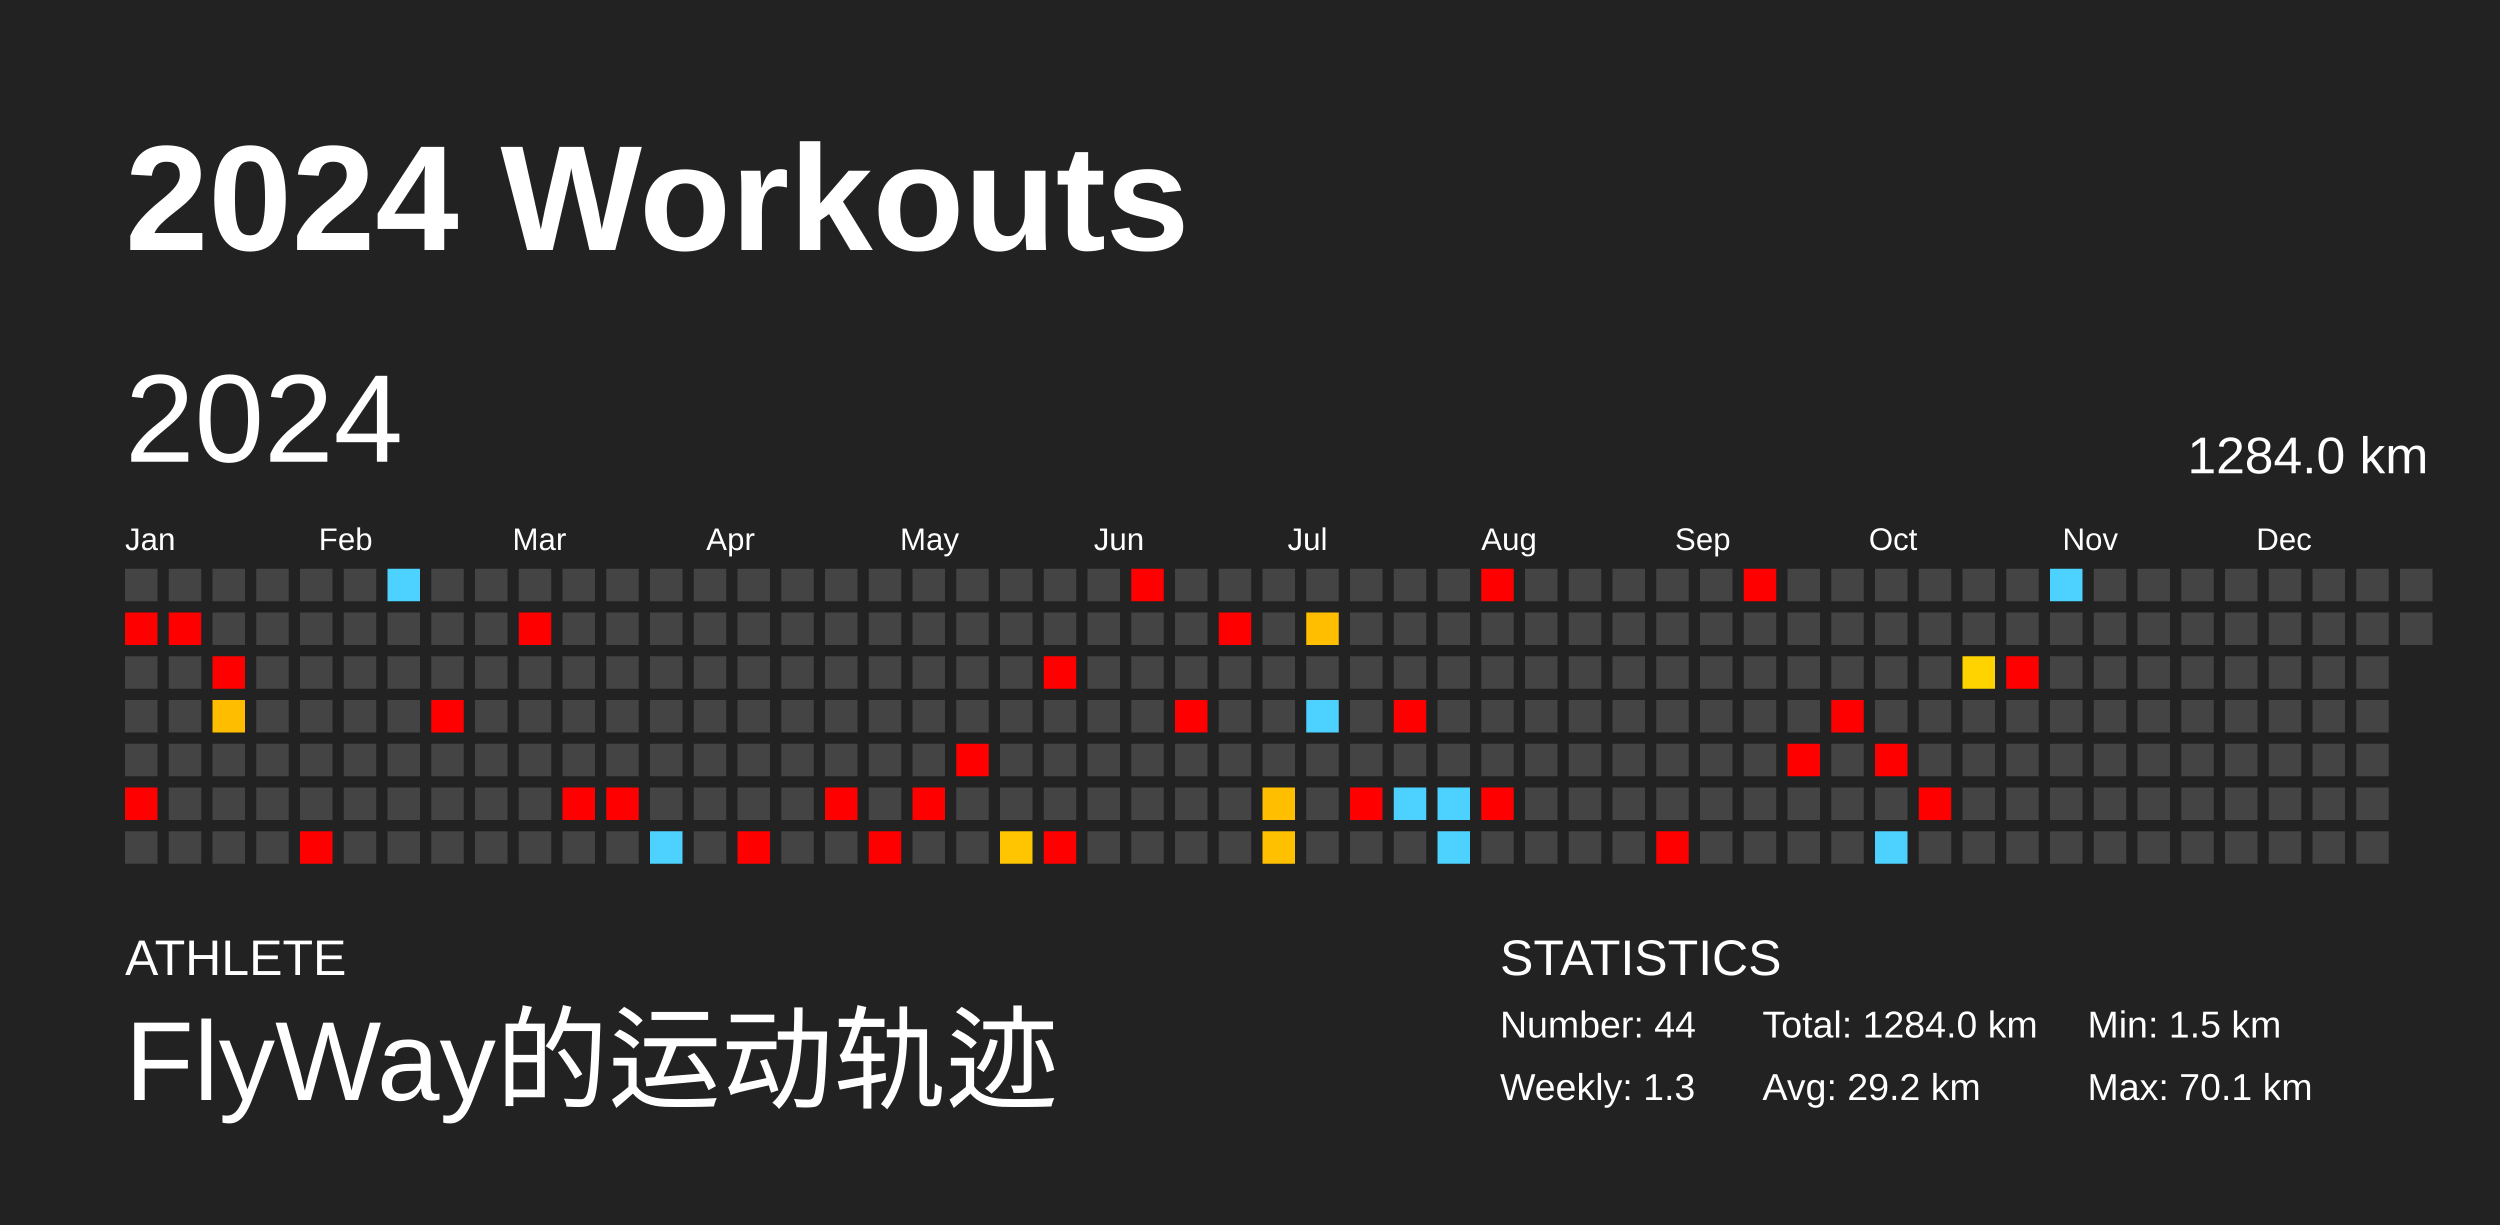
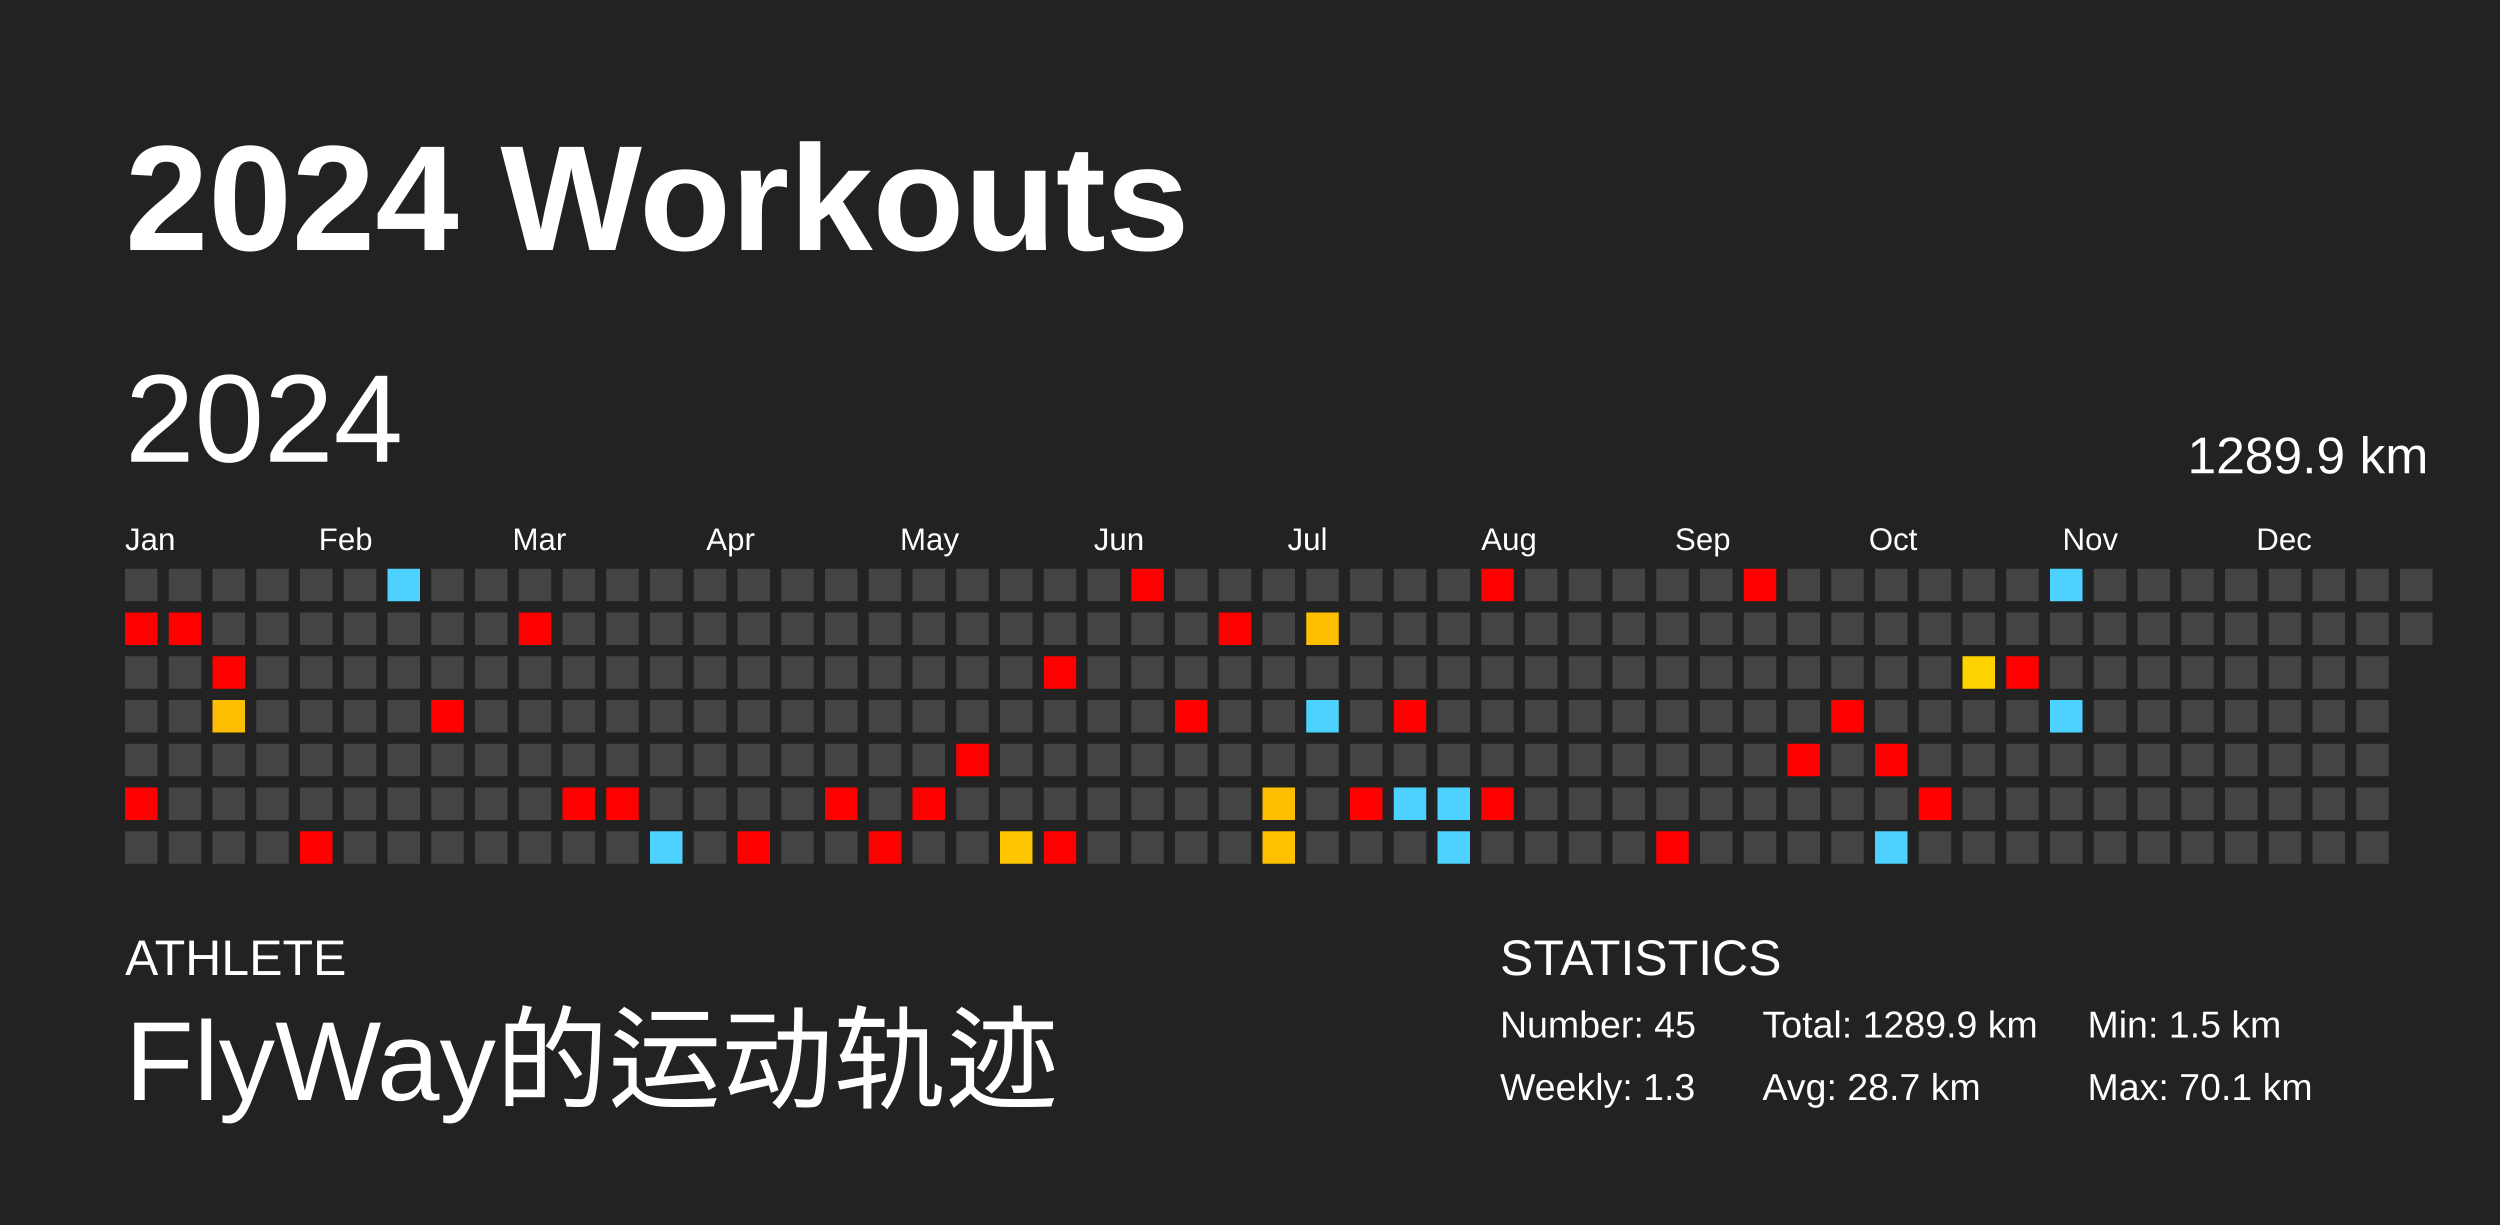
<svg xmlns="http://www.w3.org/2000/svg" baseProfile="full" height="98mm" version="1.1" viewBox="0,0,200,98" width="200mm">
  <defs />
  <rect fill="#222222" height="98" width="200" x="0" y="0" />
  <text fill="#FFFFFF" style="font-size:12px; font-family:Arial; font-weight:bold;" x="10" y="20">2024 Workouts</text>
  <text fill="#FFFFFF" style="font-size:4px; font-family:Arial" x="10" y="78">ATHLETE</text>
  <text fill="#FFFFFF" style="font-size:9px; font-family:Arial" x="10" y="88">FlyWay的运动轨迹</text>
  <text fill="#FFFFFF" style="font-size:4px; font-family:Arial" x="120" y="78">STATISTICS</text>
-   <text fill="#FFFFFF" style="font-size:3px; font-family:Arial" x="120" y="83">Number: 44</text>
+   <text fill="#FFFFFF" style="font-size:3px; font-family:Arial" x="120" y="83">Number: 45</text>
  <text fill="#FFFFFF" style="font-size:3px; font-family:Arial" x="120" y="88">Weekly: 1.3</text>
-   <text fill="#FFFFFF" style="font-size:3px; font-family:Arial" x="141" y="83">Total: 1284.0 km</text>
-   <text fill="#FFFFFF" style="font-size:3px; font-family:Arial" x="141" y="88">Avg: 29.2 km</text>
+   <text fill="#FFFFFF" style="font-size:3px; font-family:Arial" x="141" y="83">Total: 1289.9 km</text>
+   <text fill="#FFFFFF" style="font-size:3px; font-family:Arial" x="141" y="88">Avg: 28.7 km</text>
  <text fill="#FFFFFF" style="font-size:3px; font-family:Arial" x="167" y="83">Min: 1.5 km</text>
  <text fill="#FFFFFF" style="font-size:3px; font-family:Arial" x="167" y="88">Max: 70.1 km</text>
  <text dominant-baseline="hanging" fill="#FFFFFF" style="font-size:10.0px; font-family:Arial;" x="10" y="30">2024</text>
-   <text dominant-baseline="hanging" fill="#FFFFFF" style="font-size:4.125px; font-family:Arial;" x="175" y="35">1284.0 km</text>
+   <text dominant-baseline="hanging" fill="#FFFFFF" style="font-size:4.125px; font-family:Arial;" x="175" y="35">1289.9 km</text>
  <text fill="#FFFFFF" style="font-size:2.5px; font-family:Arial" x="10.0" y="44">Jan</text>
  <text fill="#FFFFFF" style="font-size:2.5px; font-family:Arial" x="25.5" y="44">Feb</text>
  <text fill="#FFFFFF" style="font-size:2.5px; font-family:Arial" x="41.0" y="44">Mar</text>
  <text fill="#FFFFFF" style="font-size:2.5px; font-family:Arial" x="56.5" y="44">Apr</text>
  <text fill="#FFFFFF" style="font-size:2.5px; font-family:Arial" x="72.0" y="44">May</text>
  <text fill="#FFFFFF" style="font-size:2.5px; font-family:Arial" x="87.5" y="44">Jun</text>
  <text fill="#FFFFFF" style="font-size:2.5px; font-family:Arial" x="103.0" y="44">Jul</text>
  <text fill="#FFFFFF" style="font-size:2.5px; font-family:Arial" x="118.5" y="44">Aug</text>
  <text fill="#FFFFFF" style="font-size:2.5px; font-family:Arial" x="134.0" y="44">Sep</text>
  <text fill="#FFFFFF" style="font-size:2.5px; font-family:Arial" x="149.5" y="44">Oct</text>
  <text fill="#FFFFFF" style="font-size:2.5px; font-family:Arial" x="165.0" y="44">Nov</text>
  <text fill="#FFFFFF" style="font-size:2.5px; font-family:Arial" x="180.5" y="44">Dec</text>
  <rect fill="#444444" height="2.6" width="2.6" x="10.0" y="45.5" />
  <rect fill="red" height="2.6" width="2.6" x="10.0" y="49.0" />
  <rect fill="#444444" height="2.6" width="2.6" x="10.0" y="52.5" />
  <rect fill="#444444" height="2.6" width="2.6" x="10.0" y="56.0" />
  <rect fill="#444444" height="2.6" width="2.6" x="10.0" y="59.5" />
  <rect fill="red" height="2.6" width="2.6" x="10.0" y="63.0" />
  <rect fill="#444444" height="2.6" width="2.6" x="10.0" y="66.5" />
  <rect fill="#444444" height="2.6" width="2.6" x="13.5" y="45.5" />
  <rect fill="red" height="2.6" width="2.6" x="13.5" y="49.0" />
  <rect fill="#444444" height="2.6" width="2.6" x="13.5" y="52.5" />
  <rect fill="#444444" height="2.6" width="2.6" x="13.5" y="56.0" />
  <rect fill="#444444" height="2.6" width="2.6" x="13.5" y="59.5" />
  <rect fill="#444444" height="2.6" width="2.6" x="13.5" y="63.0" />
  <rect fill="#444444" height="2.6" width="2.6" x="13.5" y="66.5" />
  <rect fill="#444444" height="2.6" width="2.6" x="17.0" y="45.5" />
  <rect fill="#444444" height="2.6" width="2.6" x="17.0" y="49.0" />
  <rect fill="red" height="2.6" width="2.6" x="17.0" y="52.5" />
  <rect fill="#ffbd00" height="2.6" width="2.6" x="17.0" y="56.0" />
  <rect fill="#444444" height="2.6" width="2.6" x="17.0" y="59.5" />
  <rect fill="#444444" height="2.6" width="2.6" x="17.0" y="63.0" />
  <rect fill="#444444" height="2.6" width="2.6" x="17.0" y="66.5" />
  <rect fill="#444444" height="2.6" width="2.6" x="20.5" y="45.5" />
  <rect fill="#444444" height="2.6" width="2.6" x="20.5" y="49.0" />
  <rect fill="#444444" height="2.6" width="2.6" x="20.5" y="52.5" />
  <rect fill="#444444" height="2.6" width="2.6" x="20.5" y="56.0" />
  <rect fill="#444444" height="2.6" width="2.6" x="20.5" y="59.5" />
  <rect fill="#444444" height="2.6" width="2.6" x="20.5" y="63.0" />
  <rect fill="#444444" height="2.6" width="2.6" x="20.5" y="66.5" />
  <rect fill="#444444" height="2.6" width="2.6" x="24.0" y="45.5" />
  <rect fill="#444444" height="2.6" width="2.6" x="24.0" y="49.0" />
  <rect fill="#444444" height="2.6" width="2.6" x="24.0" y="52.5" />
  <rect fill="#444444" height="2.6" width="2.6" x="24.0" y="56.0" />
  <rect fill="#444444" height="2.6" width="2.6" x="24.0" y="59.5" />
  <rect fill="#444444" height="2.6" width="2.6" x="24.0" y="63.0" />
  <rect fill="red" height="2.6" width="2.6" x="24.0" y="66.5" />
  <rect fill="#444444" height="2.6" width="2.6" x="27.5" y="45.5" />
  <rect fill="#444444" height="2.6" width="2.6" x="27.5" y="49.0" />
  <rect fill="#444444" height="2.6" width="2.6" x="27.5" y="52.5" />
  <rect fill="#444444" height="2.6" width="2.6" x="27.5" y="56.0" />
  <rect fill="#444444" height="2.6" width="2.6" x="27.5" y="59.5" />
  <rect fill="#444444" height="2.6" width="2.6" x="27.5" y="63.0" />
  <rect fill="#444444" height="2.6" width="2.6" x="27.5" y="66.5" />
  <rect fill="#4dd2ff" height="2.6" width="2.6" x="31.0" y="45.5" />
  <rect fill="#444444" height="2.6" width="2.6" x="31.0" y="49.0" />
  <rect fill="#444444" height="2.6" width="2.6" x="31.0" y="52.5" />
  <rect fill="#444444" height="2.6" width="2.6" x="31.0" y="56.0" />
  <rect fill="#444444" height="2.6" width="2.6" x="31.0" y="59.5" />
  <rect fill="#444444" height="2.6" width="2.6" x="31.0" y="63.0" />
  <rect fill="#444444" height="2.6" width="2.6" x="31.0" y="66.5" />
  <rect fill="#444444" height="2.6" width="2.6" x="34.5" y="45.5" />
  <rect fill="#444444" height="2.6" width="2.6" x="34.5" y="49.0" />
  <rect fill="#444444" height="2.6" width="2.6" x="34.5" y="52.5" />
  <rect fill="red" height="2.6" width="2.6" x="34.5" y="56.0" />
  <rect fill="#444444" height="2.6" width="2.6" x="34.5" y="59.5" />
  <rect fill="#444444" height="2.6" width="2.6" x="34.5" y="63.0" />
  <rect fill="#444444" height="2.6" width="2.6" x="34.5" y="66.5" />
  <rect fill="#444444" height="2.6" width="2.6" x="38.0" y="45.5" />
  <rect fill="#444444" height="2.6" width="2.6" x="38.0" y="49.0" />
  <rect fill="#444444" height="2.6" width="2.6" x="38.0" y="52.5" />
  <rect fill="#444444" height="2.6" width="2.6" x="38.0" y="56.0" />
  <rect fill="#444444" height="2.6" width="2.6" x="38.0" y="59.5" />
  <rect fill="#444444" height="2.6" width="2.6" x="38.0" y="63.0" />
  <rect fill="#444444" height="2.6" width="2.6" x="38.0" y="66.5" />
  <rect fill="#444444" height="2.6" width="2.6" x="41.5" y="45.5" />
  <rect fill="red" height="2.6" width="2.6" x="41.5" y="49.0" />
  <rect fill="#444444" height="2.6" width="2.6" x="41.5" y="52.5" />
  <rect fill="#444444" height="2.6" width="2.6" x="41.5" y="56.0" />
  <rect fill="#444444" height="2.6" width="2.6" x="41.5" y="59.5" />
  <rect fill="#444444" height="2.6" width="2.6" x="41.5" y="63.0" />
  <rect fill="#444444" height="2.6" width="2.6" x="41.5" y="66.5" />
  <rect fill="#444444" height="2.6" width="2.6" x="45.0" y="45.5" />
  <rect fill="#444444" height="2.6" width="2.6" x="45.0" y="49.0" />
  <rect fill="#444444" height="2.6" width="2.6" x="45.0" y="52.5" />
  <rect fill="#444444" height="2.6" width="2.6" x="45.0" y="56.0" />
  <rect fill="#444444" height="2.6" width="2.6" x="45.0" y="59.5" />
  <rect fill="red" height="2.6" width="2.6" x="45.0" y="63.0" />
  <rect fill="#444444" height="2.6" width="2.6" x="45.0" y="66.5" />
  <rect fill="#444444" height="2.6" width="2.6" x="48.5" y="45.5" />
  <rect fill="#444444" height="2.6" width="2.6" x="48.5" y="49.0" />
  <rect fill="#444444" height="2.6" width="2.6" x="48.5" y="52.5" />
  <rect fill="#444444" height="2.6" width="2.6" x="48.5" y="56.0" />
  <rect fill="#444444" height="2.6" width="2.6" x="48.5" y="59.5" />
  <rect fill="red" height="2.6" width="2.6" x="48.5" y="63.0" />
  <rect fill="#444444" height="2.6" width="2.6" x="48.5" y="66.5" />
  <rect fill="#444444" height="2.6" width="2.6" x="52.0" y="45.5" />
  <rect fill="#444444" height="2.6" width="2.6" x="52.0" y="49.0" />
  <rect fill="#444444" height="2.6" width="2.6" x="52.0" y="52.5" />
  <rect fill="#444444" height="2.6" width="2.6" x="52.0" y="56.0" />
  <rect fill="#444444" height="2.6" width="2.6" x="52.0" y="59.5" />
  <rect fill="#444444" height="2.6" width="2.6" x="52.0" y="63.0" />
  <rect fill="#4dd2ff" height="2.6" width="2.6" x="52.0" y="66.5" />
  <rect fill="#444444" height="2.6" width="2.6" x="55.5" y="45.5" />
  <rect fill="#444444" height="2.6" width="2.6" x="55.5" y="49.0" />
  <rect fill="#444444" height="2.6" width="2.6" x="55.5" y="52.5" />
  <rect fill="#444444" height="2.6" width="2.6" x="55.5" y="56.0" />
  <rect fill="#444444" height="2.6" width="2.6" x="55.5" y="59.5" />
  <rect fill="#444444" height="2.6" width="2.6" x="55.5" y="63.0" />
  <rect fill="#444444" height="2.6" width="2.6" x="55.5" y="66.5" />
  <rect fill="#444444" height="2.6" width="2.6" x="59.0" y="45.5" />
  <rect fill="#444444" height="2.6" width="2.6" x="59.0" y="49.0" />
  <rect fill="#444444" height="2.6" width="2.6" x="59.0" y="52.5" />
  <rect fill="#444444" height="2.6" width="2.6" x="59.0" y="56.0" />
  <rect fill="#444444" height="2.6" width="2.6" x="59.0" y="59.5" />
  <rect fill="#444444" height="2.6" width="2.6" x="59.0" y="63.0" />
  <rect fill="red" height="2.6" width="2.6" x="59.0" y="66.5" />
  <rect fill="#444444" height="2.6" width="2.6" x="62.5" y="45.5" />
  <rect fill="#444444" height="2.6" width="2.6" x="62.5" y="49.0" />
  <rect fill="#444444" height="2.6" width="2.6" x="62.5" y="52.5" />
  <rect fill="#444444" height="2.6" width="2.6" x="62.5" y="56.0" />
  <rect fill="#444444" height="2.6" width="2.6" x="62.5" y="59.5" />
  <rect fill="#444444" height="2.6" width="2.6" x="62.5" y="63.0" />
  <rect fill="#444444" height="2.6" width="2.6" x="62.5" y="66.5" />
  <rect fill="#444444" height="2.6" width="2.6" x="66.0" y="45.5" />
  <rect fill="#444444" height="2.6" width="2.6" x="66.0" y="49.0" />
  <rect fill="#444444" height="2.6" width="2.6" x="66.0" y="52.5" />
  <rect fill="#444444" height="2.6" width="2.6" x="66.0" y="56.0" />
  <rect fill="#444444" height="2.6" width="2.6" x="66.0" y="59.5" />
  <rect fill="red" height="2.6" width="2.6" x="66.0" y="63.0" />
  <rect fill="#444444" height="2.6" width="2.6" x="66.0" y="66.5" />
  <rect fill="#444444" height="2.6" width="2.6" x="69.5" y="45.5" />
  <rect fill="#444444" height="2.6" width="2.6" x="69.5" y="49.0" />
  <rect fill="#444444" height="2.6" width="2.6" x="69.5" y="52.5" />
  <rect fill="#444444" height="2.6" width="2.6" x="69.5" y="56.0" />
  <rect fill="#444444" height="2.6" width="2.6" x="69.5" y="59.5" />
  <rect fill="#444444" height="2.6" width="2.6" x="69.5" y="63.0" />
  <rect fill="red" height="2.6" width="2.6" x="69.5" y="66.5" />
  <rect fill="#444444" height="2.6" width="2.6" x="73.0" y="45.5" />
  <rect fill="#444444" height="2.6" width="2.6" x="73.0" y="49.0" />
  <rect fill="#444444" height="2.6" width="2.6" x="73.0" y="52.5" />
  <rect fill="#444444" height="2.6" width="2.6" x="73.0" y="56.0" />
  <rect fill="#444444" height="2.6" width="2.6" x="73.0" y="59.5" />
  <rect fill="red" height="2.6" width="2.6" x="73.0" y="63.0" />
  <rect fill="#444444" height="2.6" width="2.6" x="73.0" y="66.5" />
  <rect fill="#444444" height="2.6" width="2.6" x="76.5" y="45.5" />
  <rect fill="#444444" height="2.6" width="2.6" x="76.5" y="49.0" />
  <rect fill="#444444" height="2.6" width="2.6" x="76.5" y="52.5" />
  <rect fill="#444444" height="2.6" width="2.6" x="76.5" y="56.0" />
  <rect fill="red" height="2.6" width="2.6" x="76.5" y="59.5" />
  <rect fill="#444444" height="2.6" width="2.6" x="76.5" y="63.0" />
  <rect fill="#444444" height="2.6" width="2.6" x="76.5" y="66.5" />
  <rect fill="#444444" height="2.6" width="2.6" x="80.0" y="45.5" />
  <rect fill="#444444" height="2.6" width="2.6" x="80.0" y="49.0" />
  <rect fill="#444444" height="2.6" width="2.6" x="80.0" y="52.5" />
  <rect fill="#444444" height="2.6" width="2.6" x="80.0" y="56.0" />
  <rect fill="#444444" height="2.6" width="2.6" x="80.0" y="59.5" />
  <rect fill="#444444" height="2.6" width="2.6" x="80.0" y="63.0" />
  <rect fill="#ffc500" height="2.6" width="2.6" x="80.0" y="66.5" />
  <rect fill="#444444" height="2.6" width="2.6" x="83.5" y="45.5" />
  <rect fill="#444444" height="2.6" width="2.6" x="83.5" y="49.0" />
  <rect fill="red" height="2.6" width="2.6" x="83.5" y="52.5" />
  <rect fill="#444444" height="2.6" width="2.6" x="83.5" y="56.0" />
  <rect fill="#444444" height="2.6" width="2.6" x="83.5" y="59.5" />
  <rect fill="#444444" height="2.6" width="2.6" x="83.5" y="63.0" />
  <rect fill="red" height="2.6" width="2.6" x="83.5" y="66.5" />
  <rect fill="#444444" height="2.6" width="2.6" x="87.0" y="45.5" />
  <rect fill="#444444" height="2.6" width="2.6" x="87.0" y="49.0" />
  <rect fill="#444444" height="2.6" width="2.6" x="87.0" y="52.5" />
  <rect fill="#444444" height="2.6" width="2.6" x="87.0" y="56.0" />
  <rect fill="#444444" height="2.6" width="2.6" x="87.0" y="59.5" />
  <rect fill="#444444" height="2.6" width="2.6" x="87.0" y="63.0" />
  <rect fill="#444444" height="2.6" width="2.6" x="87.0" y="66.5" />
  <rect fill="red" height="2.6" width="2.6" x="90.5" y="45.5" />
  <rect fill="#444444" height="2.6" width="2.6" x="90.5" y="49.0" />
  <rect fill="#444444" height="2.6" width="2.6" x="90.5" y="52.5" />
  <rect fill="#444444" height="2.6" width="2.6" x="90.5" y="56.0" />
  <rect fill="#444444" height="2.6" width="2.6" x="90.5" y="59.5" />
  <rect fill="#444444" height="2.6" width="2.6" x="90.5" y="63.0" />
  <rect fill="#444444" height="2.6" width="2.6" x="90.5" y="66.5" />
  <rect fill="#444444" height="2.6" width="2.6" x="94.0" y="45.5" />
  <rect fill="#444444" height="2.6" width="2.6" x="94.0" y="49.0" />
  <rect fill="#444444" height="2.6" width="2.6" x="94.0" y="52.5" />
  <rect fill="red" height="2.6" width="2.6" x="94.0" y="56.0" />
  <rect fill="#444444" height="2.6" width="2.6" x="94.0" y="59.5" />
  <rect fill="#444444" height="2.6" width="2.6" x="94.0" y="63.0" />
  <rect fill="#444444" height="2.6" width="2.6" x="94.0" y="66.5" />
  <rect fill="#444444" height="2.6" width="2.6" x="97.5" y="45.5" />
  <rect fill="red" height="2.6" width="2.6" x="97.5" y="49.0" />
  <rect fill="#444444" height="2.6" width="2.6" x="97.5" y="52.5" />
  <rect fill="#444444" height="2.6" width="2.6" x="97.5" y="56.0" />
  <rect fill="#444444" height="2.6" width="2.6" x="97.5" y="59.5" />
  <rect fill="#444444" height="2.6" width="2.6" x="97.5" y="63.0" />
  <rect fill="#444444" height="2.6" width="2.6" x="97.5" y="66.5" />
  <rect fill="#444444" height="2.6" width="2.6" x="101.0" y="45.5" />
  <rect fill="#444444" height="2.6" width="2.6" x="101.0" y="49.0" />
  <rect fill="#444444" height="2.6" width="2.6" x="101.0" y="52.5" />
  <rect fill="#444444" height="2.6" width="2.6" x="101.0" y="56.0" />
  <rect fill="#444444" height="2.6" width="2.6" x="101.0" y="59.5" />
  <rect fill="#ffbe00" height="2.6" width="2.6" x="101.0" y="63.0" />
  <rect fill="#ffc000" height="2.6" width="2.6" x="101.0" y="66.5" />
  <rect fill="#444444" height="2.6" width="2.6" x="104.5" y="45.5" />
  <rect fill="#ffbe00" height="2.6" width="2.6" x="104.5" y="49.0" />
  <rect fill="#444444" height="2.6" width="2.6" x="104.5" y="52.5" />
  <rect fill="#4dd2ff" height="2.6" width="2.6" x="104.5" y="56.0" />
  <rect fill="#444444" height="2.6" width="2.6" x="104.5" y="59.5" />
  <rect fill="#444444" height="2.6" width="2.6" x="104.5" y="63.0" />
  <rect fill="#444444" height="2.6" width="2.6" x="104.5" y="66.5" />
  <rect fill="#444444" height="2.6" width="2.6" x="108.0" y="45.5" />
  <rect fill="#444444" height="2.6" width="2.6" x="108.0" y="49.0" />
  <rect fill="#444444" height="2.6" width="2.6" x="108.0" y="52.5" />
  <rect fill="#444444" height="2.6" width="2.6" x="108.0" y="56.0" />
  <rect fill="#444444" height="2.6" width="2.6" x="108.0" y="59.5" />
  <rect fill="red" height="2.6" width="2.6" x="108.0" y="63.0" />
  <rect fill="#444444" height="2.6" width="2.6" x="108.0" y="66.5" />
  <rect fill="#444444" height="2.6" width="2.6" x="111.5" y="45.5" />
  <rect fill="#444444" height="2.6" width="2.6" x="111.5" y="49.0" />
  <rect fill="#444444" height="2.6" width="2.6" x="111.5" y="52.5" />
  <rect fill="red" height="2.6" width="2.6" x="111.5" y="56.0" />
  <rect fill="#444444" height="2.6" width="2.6" x="111.5" y="59.5" />
  <rect fill="#4dd2ff" height="2.6" width="2.6" x="111.5" y="63.0" />
  <rect fill="#444444" height="2.6" width="2.6" x="111.5" y="66.5" />
  <rect fill="#444444" height="2.6" width="2.6" x="115.0" y="45.5" />
  <rect fill="#444444" height="2.6" width="2.6" x="115.0" y="49.0" />
  <rect fill="#444444" height="2.6" width="2.6" x="115.0" y="52.5" />
  <rect fill="#444444" height="2.6" width="2.6" x="115.0" y="56.0" />
  <rect fill="#444444" height="2.6" width="2.6" x="115.0" y="59.5" />
  <rect fill="#4dd2ff" height="2.6" width="2.6" x="115.0" y="63.0" />
  <rect fill="#4dd2ff" height="2.6" width="2.6" x="115.0" y="66.5" />
  <rect fill="red" height="2.6" width="2.6" x="118.5" y="45.5" />
  <rect fill="#444444" height="2.6" width="2.6" x="118.5" y="49.0" />
  <rect fill="#444444" height="2.6" width="2.6" x="118.5" y="52.5" />
  <rect fill="#444444" height="2.6" width="2.6" x="118.5" y="56.0" />
  <rect fill="#444444" height="2.6" width="2.6" x="118.5" y="59.5" />
  <rect fill="red" height="2.6" width="2.6" x="118.5" y="63.0" />
  <rect fill="#444444" height="2.6" width="2.6" x="118.5" y="66.5" />
  <rect fill="#444444" height="2.6" width="2.6" x="122.0" y="45.5" />
  <rect fill="#444444" height="2.6" width="2.6" x="122.0" y="49.0" />
  <rect fill="#444444" height="2.6" width="2.6" x="122.0" y="52.5" />
  <rect fill="#444444" height="2.6" width="2.6" x="122.0" y="56.0" />
  <rect fill="#444444" height="2.6" width="2.6" x="122.0" y="59.5" />
  <rect fill="#444444" height="2.6" width="2.6" x="122.0" y="63.0" />
  <rect fill="#444444" height="2.6" width="2.6" x="122.0" y="66.5" />
  <rect fill="#444444" height="2.6" width="2.6" x="125.5" y="45.5" />
  <rect fill="#444444" height="2.6" width="2.6" x="125.5" y="49.0" />
  <rect fill="#444444" height="2.6" width="2.6" x="125.5" y="52.5" />
  <rect fill="#444444" height="2.6" width="2.6" x="125.5" y="56.0" />
  <rect fill="#444444" height="2.6" width="2.6" x="125.5" y="59.5" />
  <rect fill="#444444" height="2.6" width="2.6" x="125.5" y="63.0" />
  <rect fill="#444444" height="2.6" width="2.6" x="125.5" y="66.5" />
  <rect fill="#444444" height="2.6" width="2.6" x="129.0" y="45.5" />
  <rect fill="#444444" height="2.6" width="2.6" x="129.0" y="49.0" />
  <rect fill="#444444" height="2.6" width="2.6" x="129.0" y="52.5" />
  <rect fill="#444444" height="2.6" width="2.6" x="129.0" y="56.0" />
  <rect fill="#444444" height="2.6" width="2.6" x="129.0" y="59.5" />
  <rect fill="#444444" height="2.6" width="2.6" x="129.0" y="63.0" />
  <rect fill="#444444" height="2.6" width="2.6" x="129.0" y="66.5" />
  <rect fill="#444444" height="2.6" width="2.6" x="132.5" y="45.5" />
  <rect fill="#444444" height="2.6" width="2.6" x="132.5" y="49.0" />
  <rect fill="#444444" height="2.6" width="2.6" x="132.5" y="52.5" />
  <rect fill="#444444" height="2.6" width="2.6" x="132.5" y="56.0" />
  <rect fill="#444444" height="2.6" width="2.6" x="132.5" y="59.5" />
  <rect fill="#444444" height="2.6" width="2.6" x="132.5" y="63.0" />
  <rect fill="red" height="2.6" width="2.6" x="132.5" y="66.5" />
  <rect fill="#444444" height="2.6" width="2.6" x="136.0" y="45.5" />
  <rect fill="#444444" height="2.6" width="2.6" x="136.0" y="49.0" />
  <rect fill="#444444" height="2.6" width="2.6" x="136.0" y="52.5" />
  <rect fill="#444444" height="2.6" width="2.6" x="136.0" y="56.0" />
  <rect fill="#444444" height="2.6" width="2.6" x="136.0" y="59.5" />
  <rect fill="#444444" height="2.6" width="2.6" x="136.0" y="63.0" />
  <rect fill="#444444" height="2.6" width="2.6" x="136.0" y="66.5" />
  <rect fill="red" height="2.6" width="2.6" x="139.5" y="45.5" />
  <rect fill="#444444" height="2.6" width="2.6" x="139.5" y="49.0" />
  <rect fill="#444444" height="2.6" width="2.6" x="139.5" y="52.5" />
  <rect fill="#444444" height="2.6" width="2.6" x="139.5" y="56.0" />
  <rect fill="#444444" height="2.6" width="2.6" x="139.5" y="59.5" />
  <rect fill="#444444" height="2.6" width="2.6" x="139.5" y="63.0" />
  <rect fill="#444444" height="2.6" width="2.6" x="139.5" y="66.5" />
  <rect fill="#444444" height="2.6" width="2.6" x="143.0" y="45.5" />
  <rect fill="#444444" height="2.6" width="2.6" x="143.0" y="49.0" />
  <rect fill="#444444" height="2.6" width="2.6" x="143.0" y="52.5" />
  <rect fill="#444444" height="2.6" width="2.6" x="143.0" y="56.0" />
  <rect fill="red" height="2.6" width="2.6" x="143.0" y="59.5" />
  <rect fill="#444444" height="2.6" width="2.6" x="143.0" y="63.0" />
  <rect fill="#444444" height="2.6" width="2.6" x="143.0" y="66.5" />
  <rect fill="#444444" height="2.6" width="2.6" x="146.5" y="45.5" />
  <rect fill="#444444" height="2.6" width="2.6" x="146.5" y="49.0" />
  <rect fill="#444444" height="2.6" width="2.6" x="146.5" y="52.5" />
  <rect fill="red" height="2.6" width="2.6" x="146.5" y="56.0" />
  <rect fill="#444444" height="2.6" width="2.6" x="146.5" y="59.5" />
  <rect fill="#444444" height="2.6" width="2.6" x="146.5" y="63.0" />
  <rect fill="#444444" height="2.6" width="2.6" x="146.5" y="66.5" />
  <rect fill="#444444" height="2.6" width="2.6" x="150.0" y="45.5" />
  <rect fill="#444444" height="2.6" width="2.6" x="150.0" y="49.0" />
  <rect fill="#444444" height="2.6" width="2.6" x="150.0" y="52.5" />
  <rect fill="#444444" height="2.6" width="2.6" x="150.0" y="56.0" />
  <rect fill="red" height="2.6" width="2.6" x="150.0" y="59.5" />
  <rect fill="#444444" height="2.6" width="2.6" x="150.0" y="63.0" />
  <rect fill="#4dd2ff" height="2.6" width="2.6" x="150.0" y="66.5" />
  <rect fill="#444444" height="2.6" width="2.6" x="153.5" y="45.5" />
  <rect fill="#444444" height="2.6" width="2.6" x="153.5" y="49.0" />
  <rect fill="#444444" height="2.6" width="2.6" x="153.5" y="52.5" />
  <rect fill="#444444" height="2.6" width="2.6" x="153.5" y="56.0" />
  <rect fill="#444444" height="2.6" width="2.6" x="153.5" y="59.5" />
  <rect fill="red" height="2.6" width="2.6" x="153.5" y="63.0" />
  <rect fill="#444444" height="2.6" width="2.6" x="153.5" y="66.5" />
  <rect fill="#444444" height="2.6" width="2.6" x="157.0" y="45.5" />
  <rect fill="#444444" height="2.6" width="2.6" x="157.0" y="49.0" />
  <rect fill="#ffd300" height="2.6" width="2.6" x="157.0" y="52.5" />
  <rect fill="#444444" height="2.6" width="2.6" x="157.0" y="56.0" />
  <rect fill="#444444" height="2.6" width="2.6" x="157.0" y="59.5" />
  <rect fill="#444444" height="2.6" width="2.6" x="157.0" y="63.0" />
  <rect fill="#444444" height="2.6" width="2.6" x="157.0" y="66.5" />
  <rect fill="#444444" height="2.6" width="2.6" x="160.5" y="45.5" />
  <rect fill="#444444" height="2.6" width="2.6" x="160.5" y="49.0" />
  <rect fill="red" height="2.6" width="2.6" x="160.5" y="52.5" />
  <rect fill="#444444" height="2.6" width="2.6" x="160.5" y="56.0" />
  <rect fill="#444444" height="2.6" width="2.6" x="160.5" y="59.5" />
  <rect fill="#444444" height="2.6" width="2.6" x="160.5" y="63.0" />
  <rect fill="#444444" height="2.6" width="2.6" x="160.5" y="66.5" />
  <rect fill="#4dd2ff" height="2.6" width="2.6" x="164.0" y="45.5" />
  <rect fill="#444444" height="2.6" width="2.6" x="164.0" y="49.0" />
  <rect fill="#444444" height="2.6" width="2.6" x="164.0" y="52.5" />
-   <rect fill="#444444" height="2.6" width="2.6" x="164.0" y="56.0" />
+   <rect fill="#4dd2ff" height="2.6" width="2.6" x="164.0" y="56.0" />
  <rect fill="#444444" height="2.6" width="2.6" x="164.0" y="59.5" />
  <rect fill="#444444" height="2.6" width="2.6" x="164.0" y="63.0" />
  <rect fill="#444444" height="2.6" width="2.6" x="164.0" y="66.5" />
  <rect fill="#444444" height="2.6" width="2.6" x="167.5" y="45.5" />
  <rect fill="#444444" height="2.6" width="2.6" x="167.5" y="49.0" />
  <rect fill="#444444" height="2.6" width="2.6" x="167.5" y="52.5" />
  <rect fill="#444444" height="2.6" width="2.6" x="167.5" y="56.0" />
  <rect fill="#444444" height="2.6" width="2.6" x="167.5" y="59.5" />
  <rect fill="#444444" height="2.6" width="2.6" x="167.5" y="63.0" />
  <rect fill="#444444" height="2.6" width="2.6" x="167.5" y="66.5" />
  <rect fill="#444444" height="2.6" width="2.6" x="171.0" y="45.5" />
  <rect fill="#444444" height="2.6" width="2.6" x="171.0" y="49.0" />
  <rect fill="#444444" height="2.6" width="2.6" x="171.0" y="52.5" />
  <rect fill="#444444" height="2.6" width="2.6" x="171.0" y="56.0" />
  <rect fill="#444444" height="2.6" width="2.6" x="171.0" y="59.5" />
  <rect fill="#444444" height="2.6" width="2.6" x="171.0" y="63.0" />
  <rect fill="#444444" height="2.6" width="2.6" x="171.0" y="66.5" />
  <rect fill="#444444" height="2.6" width="2.6" x="174.5" y="45.5" />
  <rect fill="#444444" height="2.6" width="2.6" x="174.5" y="49.0" />
  <rect fill="#444444" height="2.6" width="2.6" x="174.5" y="52.5" />
  <rect fill="#444444" height="2.6" width="2.6" x="174.5" y="56.0" />
  <rect fill="#444444" height="2.6" width="2.6" x="174.5" y="59.5" />
  <rect fill="#444444" height="2.6" width="2.6" x="174.5" y="63.0" />
  <rect fill="#444444" height="2.6" width="2.6" x="174.5" y="66.5" />
  <rect fill="#444444" height="2.6" width="2.6" x="178.0" y="45.5" />
  <rect fill="#444444" height="2.6" width="2.6" x="178.0" y="49.0" />
  <rect fill="#444444" height="2.6" width="2.6" x="178.0" y="52.5" />
  <rect fill="#444444" height="2.6" width="2.6" x="178.0" y="56.0" />
  <rect fill="#444444" height="2.6" width="2.6" x="178.0" y="59.5" />
  <rect fill="#444444" height="2.6" width="2.6" x="178.0" y="63.0" />
  <rect fill="#444444" height="2.6" width="2.6" x="178.0" y="66.5" />
  <rect fill="#444444" height="2.6" width="2.6" x="181.5" y="45.5" />
  <rect fill="#444444" height="2.6" width="2.6" x="181.5" y="49.0" />
  <rect fill="#444444" height="2.6" width="2.6" x="181.5" y="52.5" />
  <rect fill="#444444" height="2.6" width="2.6" x="181.5" y="56.0" />
  <rect fill="#444444" height="2.6" width="2.6" x="181.5" y="59.5" />
  <rect fill="#444444" height="2.6" width="2.6" x="181.5" y="63.0" />
  <rect fill="#444444" height="2.6" width="2.6" x="181.5" y="66.5" />
  <rect fill="#444444" height="2.6" width="2.6" x="185.0" y="45.5" />
  <rect fill="#444444" height="2.6" width="2.6" x="185.0" y="49.0" />
  <rect fill="#444444" height="2.6" width="2.6" x="185.0" y="52.5" />
  <rect fill="#444444" height="2.6" width="2.6" x="185.0" y="56.0" />
  <rect fill="#444444" height="2.6" width="2.6" x="185.0" y="59.5" />
  <rect fill="#444444" height="2.6" width="2.6" x="185.0" y="63.0" />
  <rect fill="#444444" height="2.6" width="2.6" x="185.0" y="66.5" />
  <rect fill="#444444" height="2.6" width="2.6" x="188.5" y="45.5" />
  <rect fill="#444444" height="2.6" width="2.6" x="188.5" y="49.0" />
  <rect fill="#444444" height="2.6" width="2.6" x="188.5" y="52.5" />
  <rect fill="#444444" height="2.6" width="2.6" x="188.5" y="56.0" />
  <rect fill="#444444" height="2.6" width="2.6" x="188.5" y="59.5" />
  <rect fill="#444444" height="2.6" width="2.6" x="188.5" y="63.0" />
  <rect fill="#444444" height="2.6" width="2.6" x="188.5" y="66.5" />
  <rect fill="#444444" height="2.6" width="2.6" x="192.0" y="45.5" />
  <rect fill="#444444" height="2.6" width="2.6" x="192.0" y="49.0" />
</svg>
